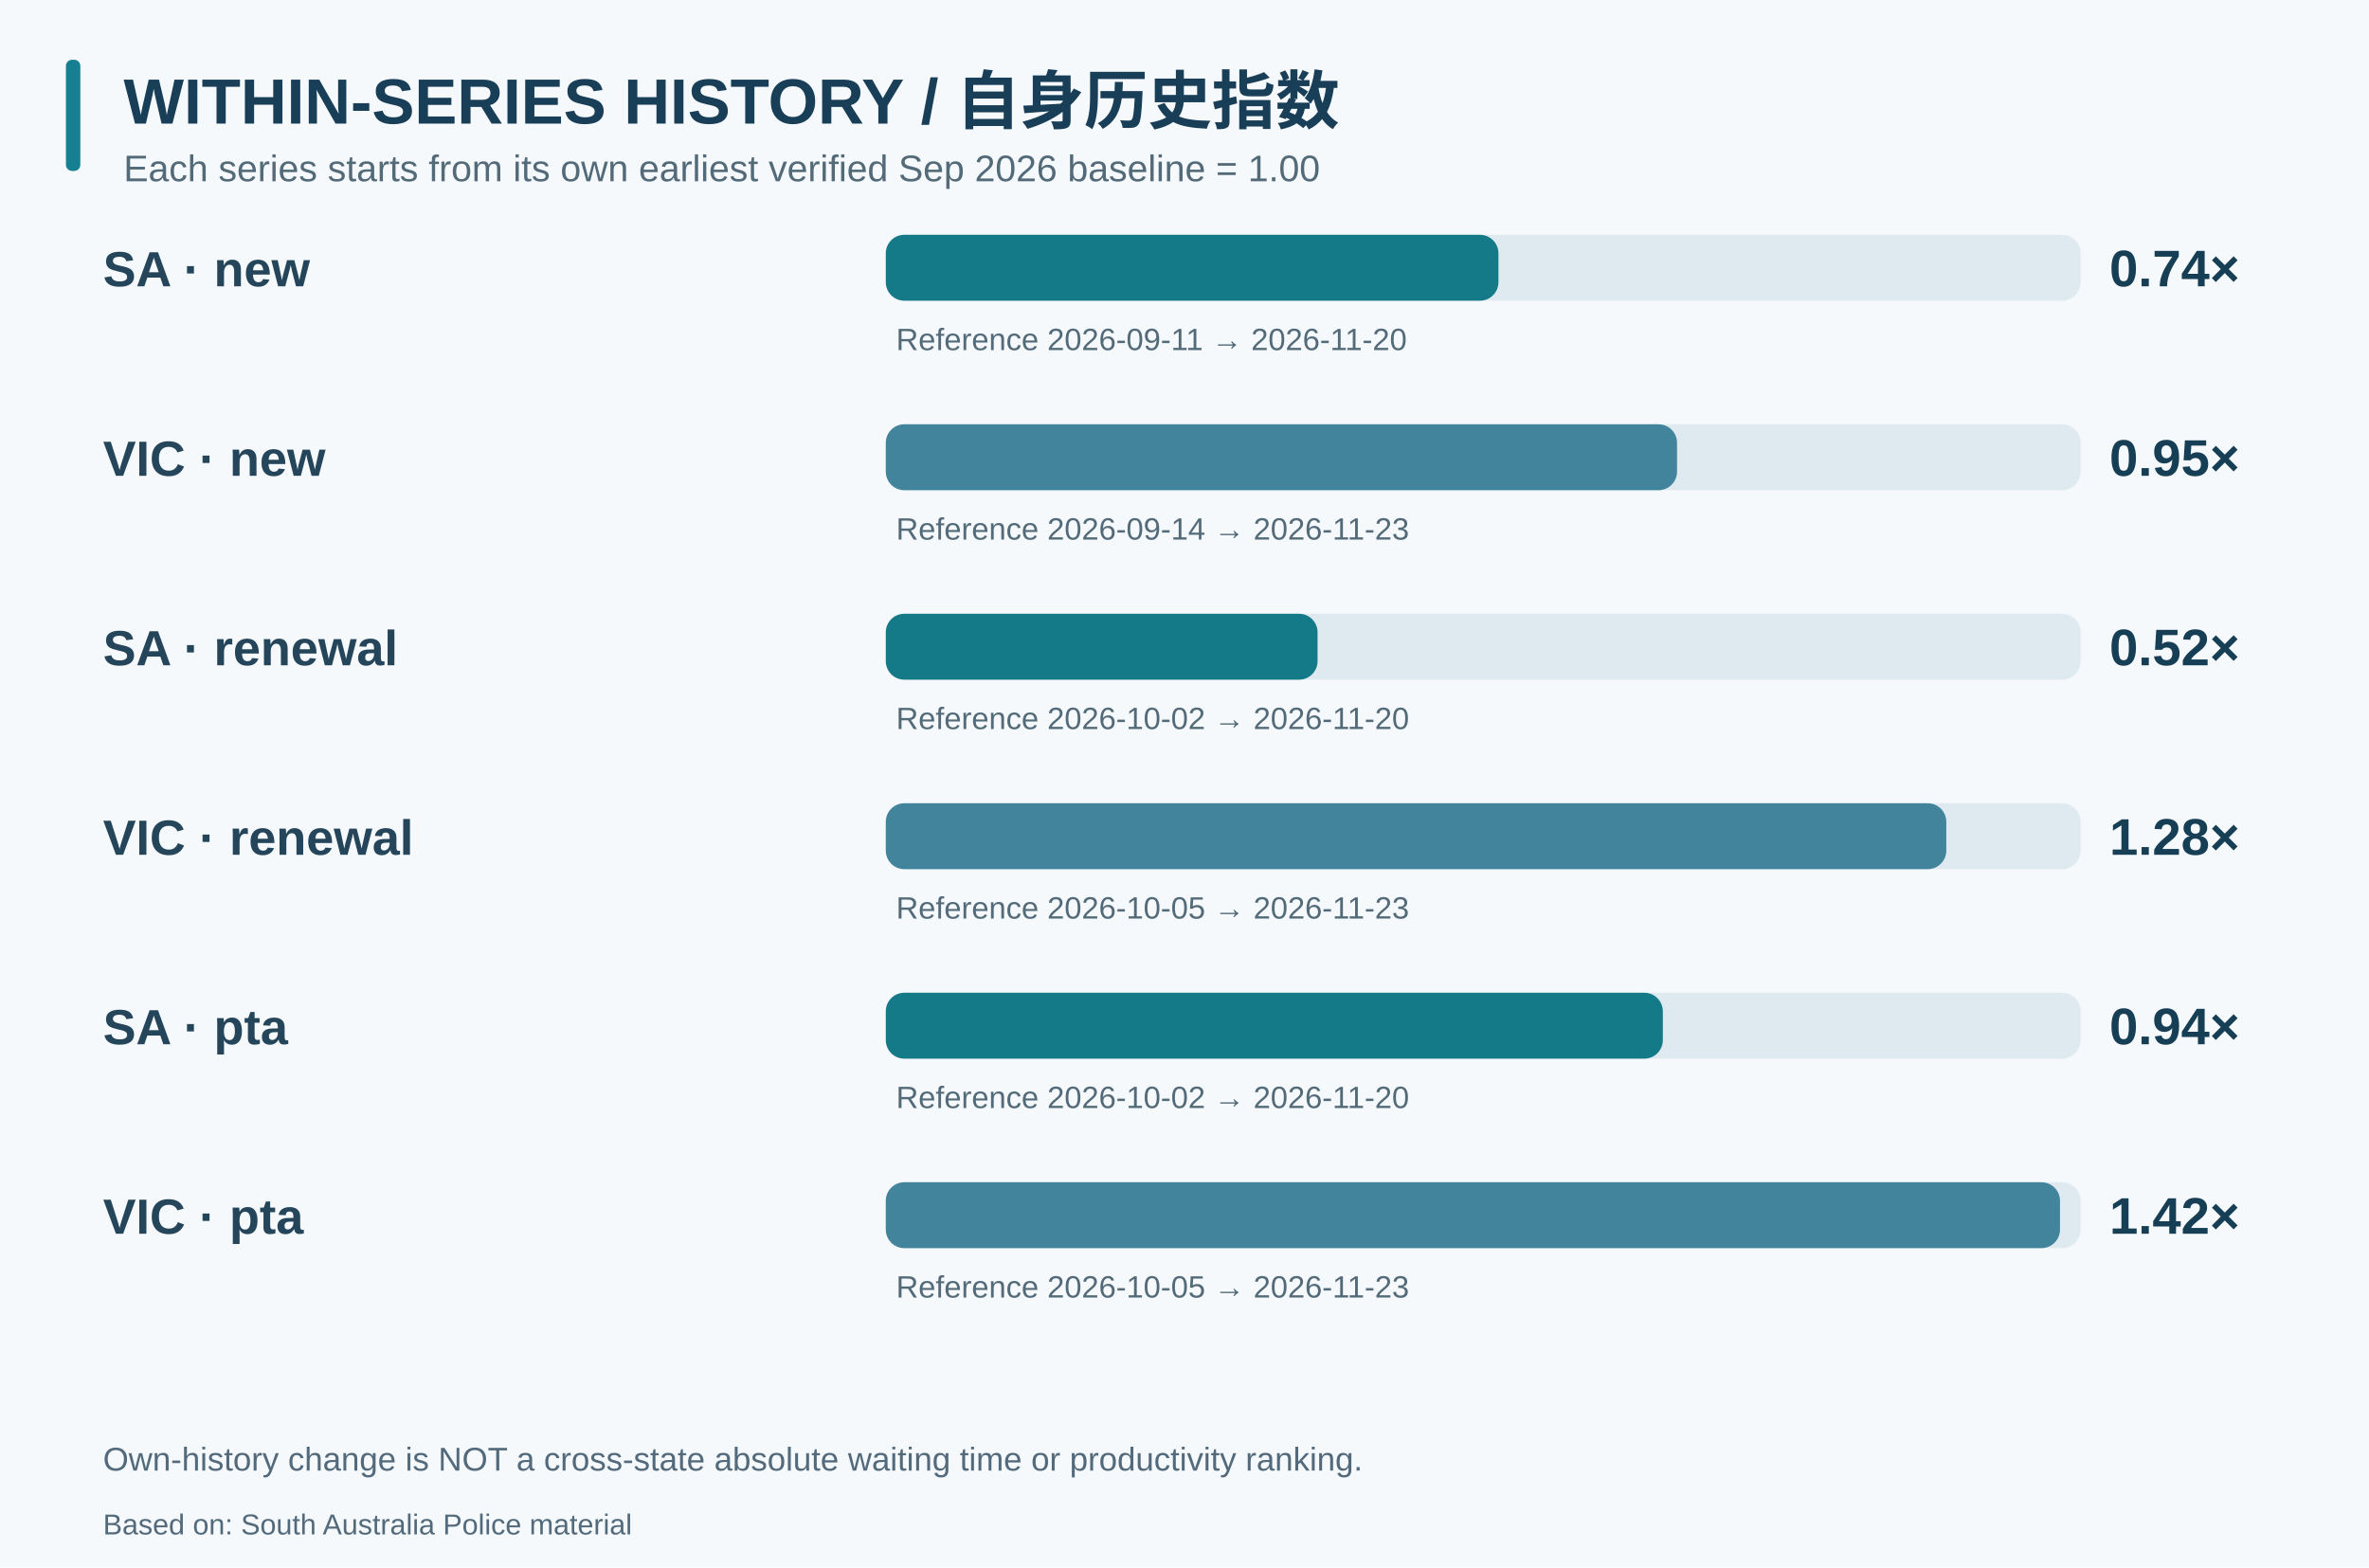
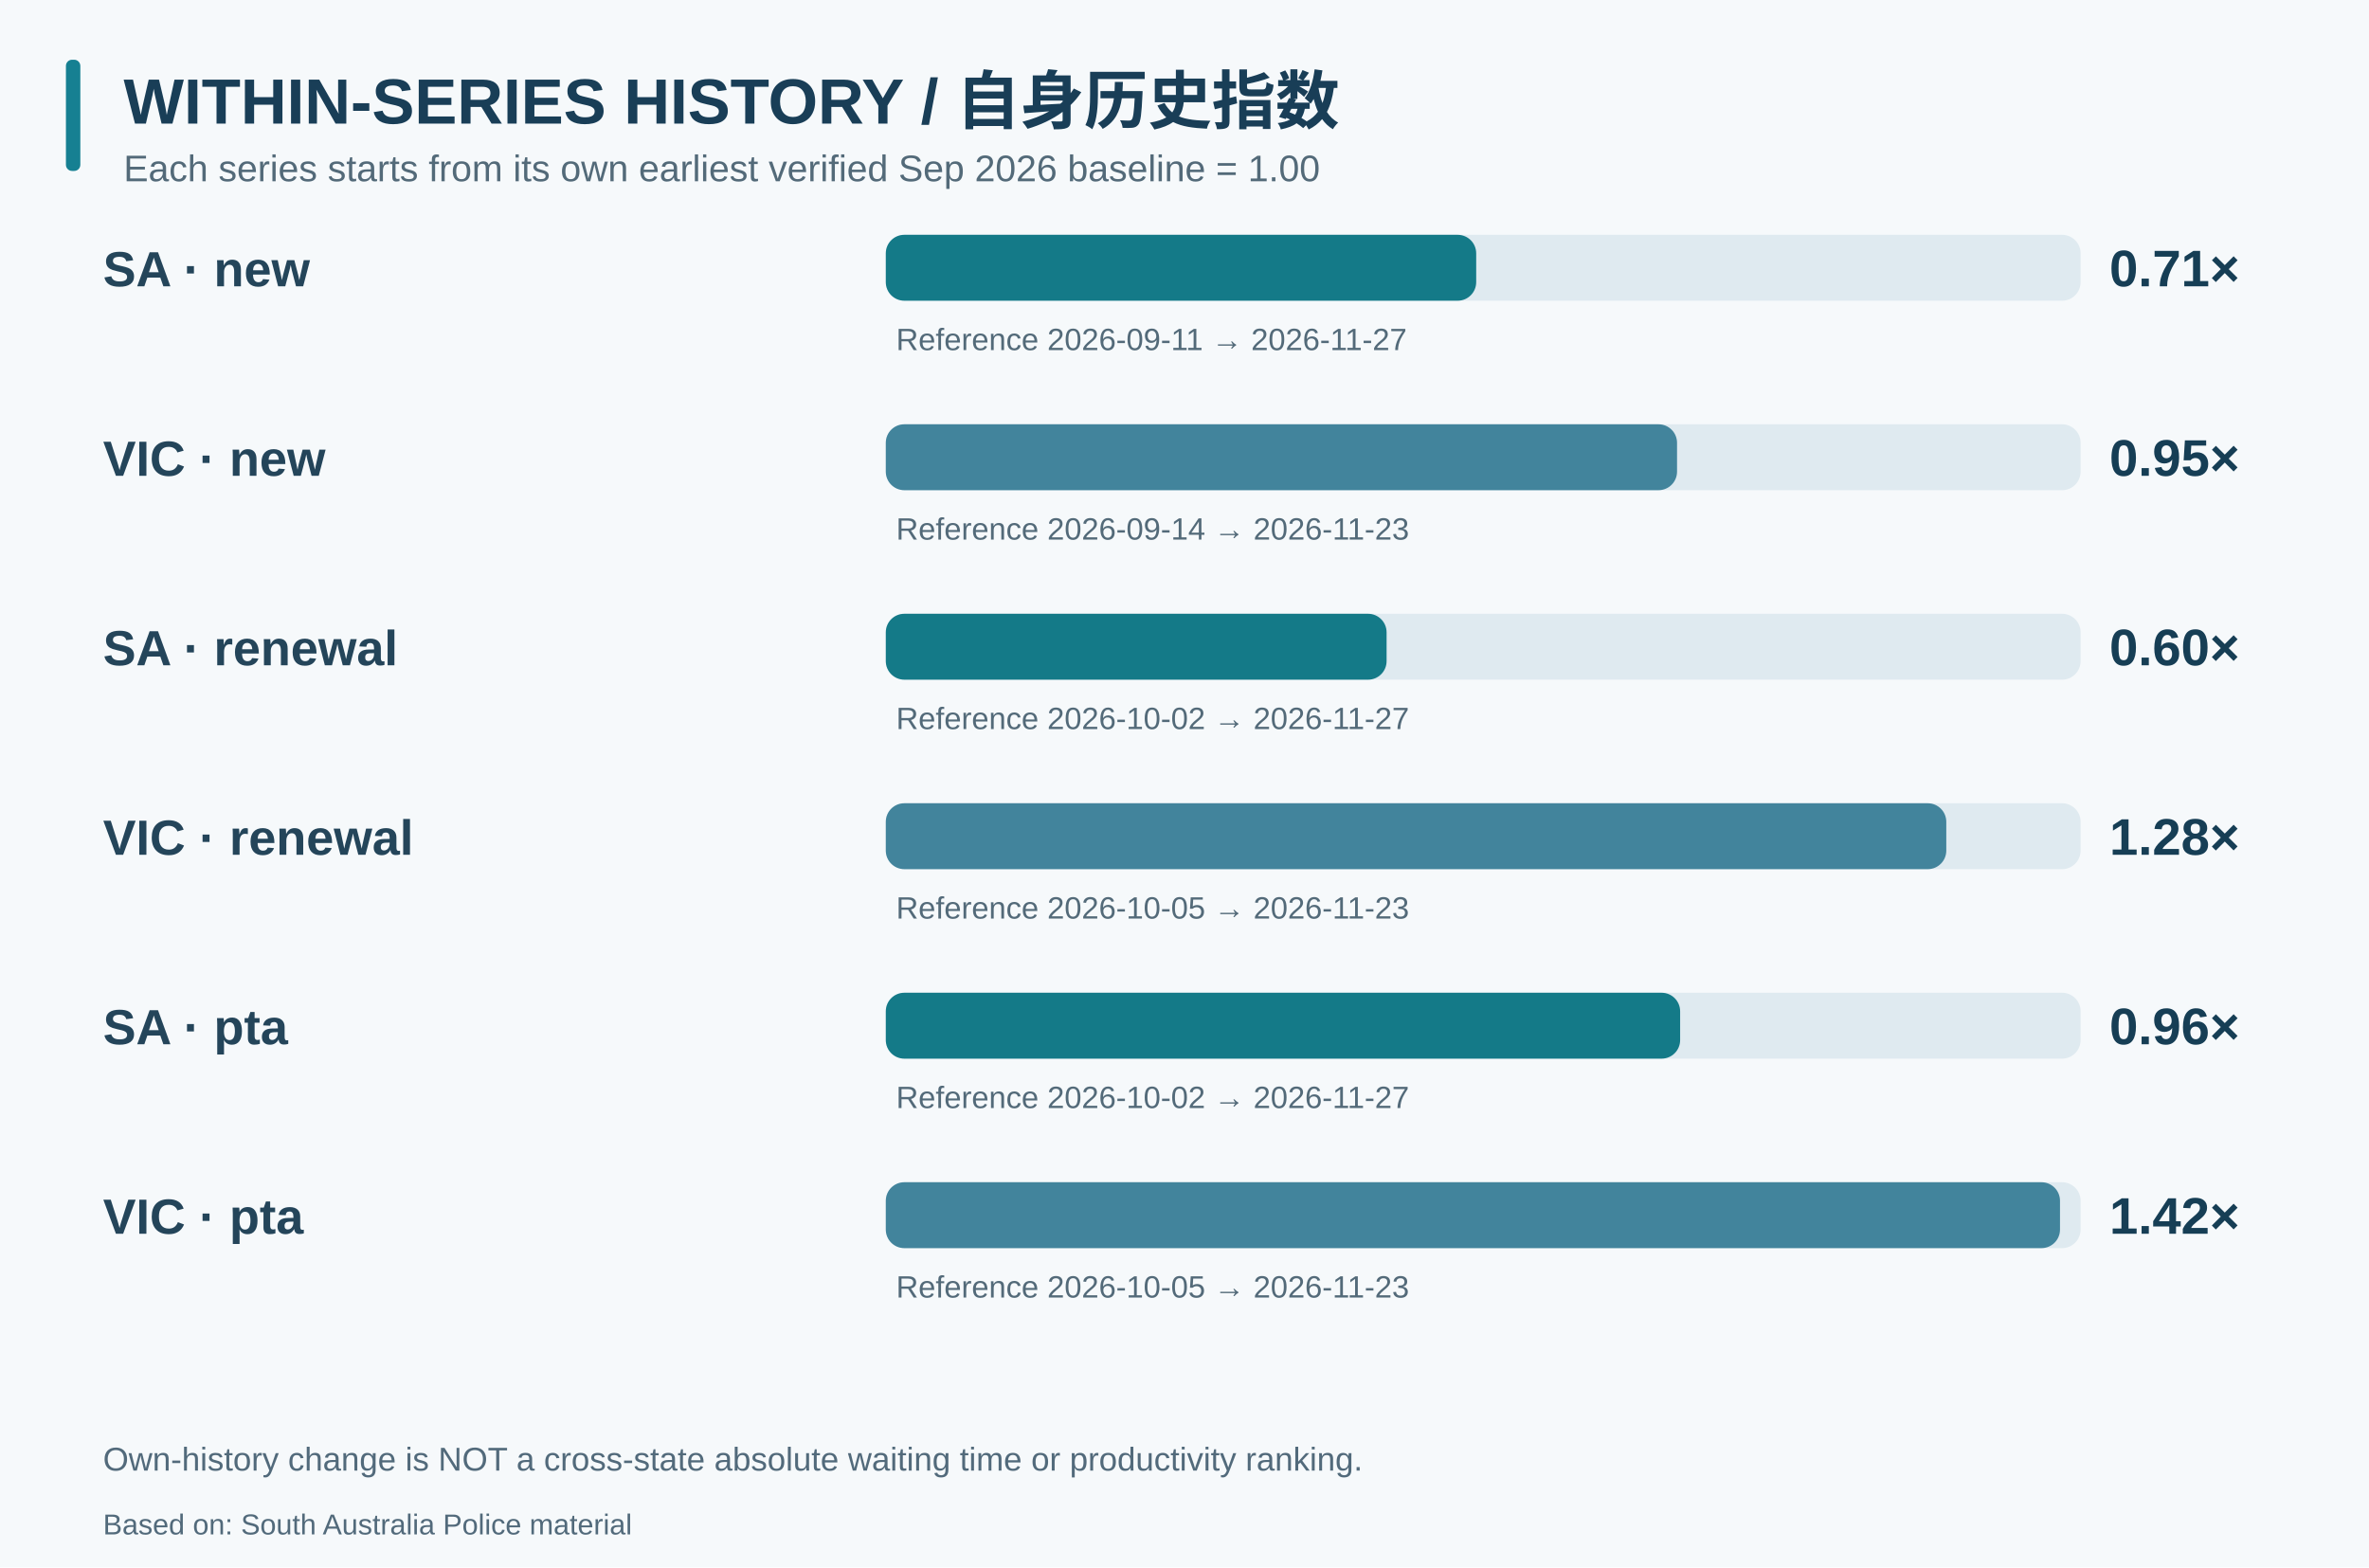
<svg xmlns="http://www.w3.org/2000/svg" width="1150" height="761" viewBox="0 0 1150 761" role="img" aria-label="WITHIN-SERIES HISTORY / 自身历史指数">
  <rect width="1150" height="761" fill="#f6f9fb" />
  <rect x="32" y="29" width="7" height="54" rx="3" fill="#168092" />
  <text x="60" y="60" font-size="31" font-weight="700" font-family="Arial,sans-serif" fill="#193e57">WITHIN-SERIES HISTORY / 自身历史指数</text>
  <text x="60" y="88" font-size="18" font-family="Arial,sans-serif" fill="#536a79">Each series starts from its own earliest verified Sep 2026 baseline = 1.00</text>
  <text x="50" y="139" font-family="Arial,sans-serif" font-size="24" font-weight="700" fill="#24455a">SA · new</text>
  <rect x="430" y="114" width="580" height="32" rx="9" fill="#dfeaf0" />
-   <rect x="430" y="114" width="297.4" height="32" rx="9" fill="#147a88" />
-   <text x="1024" y="139" font-family="Arial,sans-serif" font-size="25" font-weight="700" fill="#163e55">0.74×</text>
-   <text x="435" y="170" font-family="Arial,sans-serif" font-size="15" fill="#536a79">Reference 2026-09-11 → 2026-11-20</text>
+   <rect x="430" y="114" width="286.6" height="32" rx="9" fill="#147a88" />
+   <text x="1024" y="139" font-family="Arial,sans-serif" font-size="25" font-weight="700" fill="#163e55">0.71×</text>
+   <text x="435" y="170" font-family="Arial,sans-serif" font-size="15" fill="#536a79">Reference 2026-09-11 → 2026-11-27</text>
  <text x="50" y="231" font-family="Arial,sans-serif" font-size="24" font-weight="700" fill="#24455a">VIC · new</text>
  <rect x="430" y="206" width="580" height="32" rx="9" fill="#dfeaf0" />
  <rect x="430" y="206" width="384.1" height="32" rx="9" fill="#42849c" />
  <text x="1024" y="231" font-family="Arial,sans-serif" font-size="25" font-weight="700" fill="#163e55">0.95×</text>
  <text x="435" y="262" font-family="Arial,sans-serif" font-size="15" fill="#536a79">Reference 2026-09-14 → 2026-11-23</text>
  <text x="50" y="323" font-family="Arial,sans-serif" font-size="24" font-weight="700" fill="#24455a">SA · renewal</text>
  <rect x="430" y="298" width="580" height="32" rx="9" fill="#dfeaf0" />
-   <rect x="430" y="298" width="209.6" height="32" rx="9" fill="#147a88" />
-   <text x="1024" y="323" font-family="Arial,sans-serif" font-size="25" font-weight="700" fill="#163e55">0.52×</text>
-   <text x="435" y="354" font-family="Arial,sans-serif" font-size="15" fill="#536a79">Reference 2026-10-02 → 2026-11-20</text>
+   <rect x="430" y="298" width="243.1" height="32" rx="9" fill="#147a88" />
+   <text x="1024" y="323" font-family="Arial,sans-serif" font-size="25" font-weight="700" fill="#163e55">0.60×</text>
+   <text x="435" y="354" font-family="Arial,sans-serif" font-size="15" fill="#536a79">Reference 2026-10-02 → 2026-11-27</text>
  <text x="50" y="415" font-family="Arial,sans-serif" font-size="24" font-weight="700" fill="#24455a">VIC · renewal</text>
  <rect x="430" y="390" width="580" height="32" rx="9" fill="#dfeaf0" />
  <rect x="430" y="390" width="514.8" height="32" rx="9" fill="#42849c" />
  <text x="1024" y="415" font-family="Arial,sans-serif" font-size="25" font-weight="700" fill="#163e55">1.28×</text>
  <text x="435" y="446" font-family="Arial,sans-serif" font-size="15" fill="#536a79">Reference 2026-10-05 → 2026-11-23</text>
  <text x="50" y="507" font-family="Arial,sans-serif" font-size="24" font-weight="700" fill="#24455a">SA · pta</text>
  <rect x="430" y="482" width="580" height="32" rx="9" fill="#dfeaf0" />
-   <rect x="430" y="482" width="377.2" height="32" rx="9" fill="#147a88" />
-   <text x="1024" y="507" font-family="Arial,sans-serif" font-size="25" font-weight="700" fill="#163e55">0.94×</text>
-   <text x="435" y="538" font-family="Arial,sans-serif" font-size="15" fill="#536a79">Reference 2026-10-02 → 2026-11-20</text>
+   <rect x="430" y="482" width="385.6" height="32" rx="9" fill="#147a88" />
+   <text x="1024" y="507" font-family="Arial,sans-serif" font-size="25" font-weight="700" fill="#163e55">0.96×</text>
+   <text x="435" y="538" font-family="Arial,sans-serif" font-size="15" fill="#536a79">Reference 2026-10-02 → 2026-11-27</text>
  <text x="50" y="599" font-family="Arial,sans-serif" font-size="24" font-weight="700" fill="#24455a">VIC · pta</text>
  <rect x="430" y="574" width="580" height="32" rx="9" fill="#dfeaf0" />
  <rect x="430" y="574" width="570.0" height="32" rx="9" fill="#42849c" />
  <text x="1024" y="599" font-family="Arial,sans-serif" font-size="25" font-weight="700" fill="#163e55">1.42×</text>
  <text x="435" y="630" font-family="Arial,sans-serif" font-size="15" fill="#536a79">Reference 2026-10-05 → 2026-11-23</text>
  <text x="50" y="714" font-family="Arial,sans-serif" font-size="16" fill="#526a7b">Own-history change is NOT a cross-state absolute waiting time or productivity ranking.</text>
  <text x="50" y="745" font-family="Arial,sans-serif" font-size="14" fill="#526a7b">Based on: South Australia Police material</text>
</svg>
